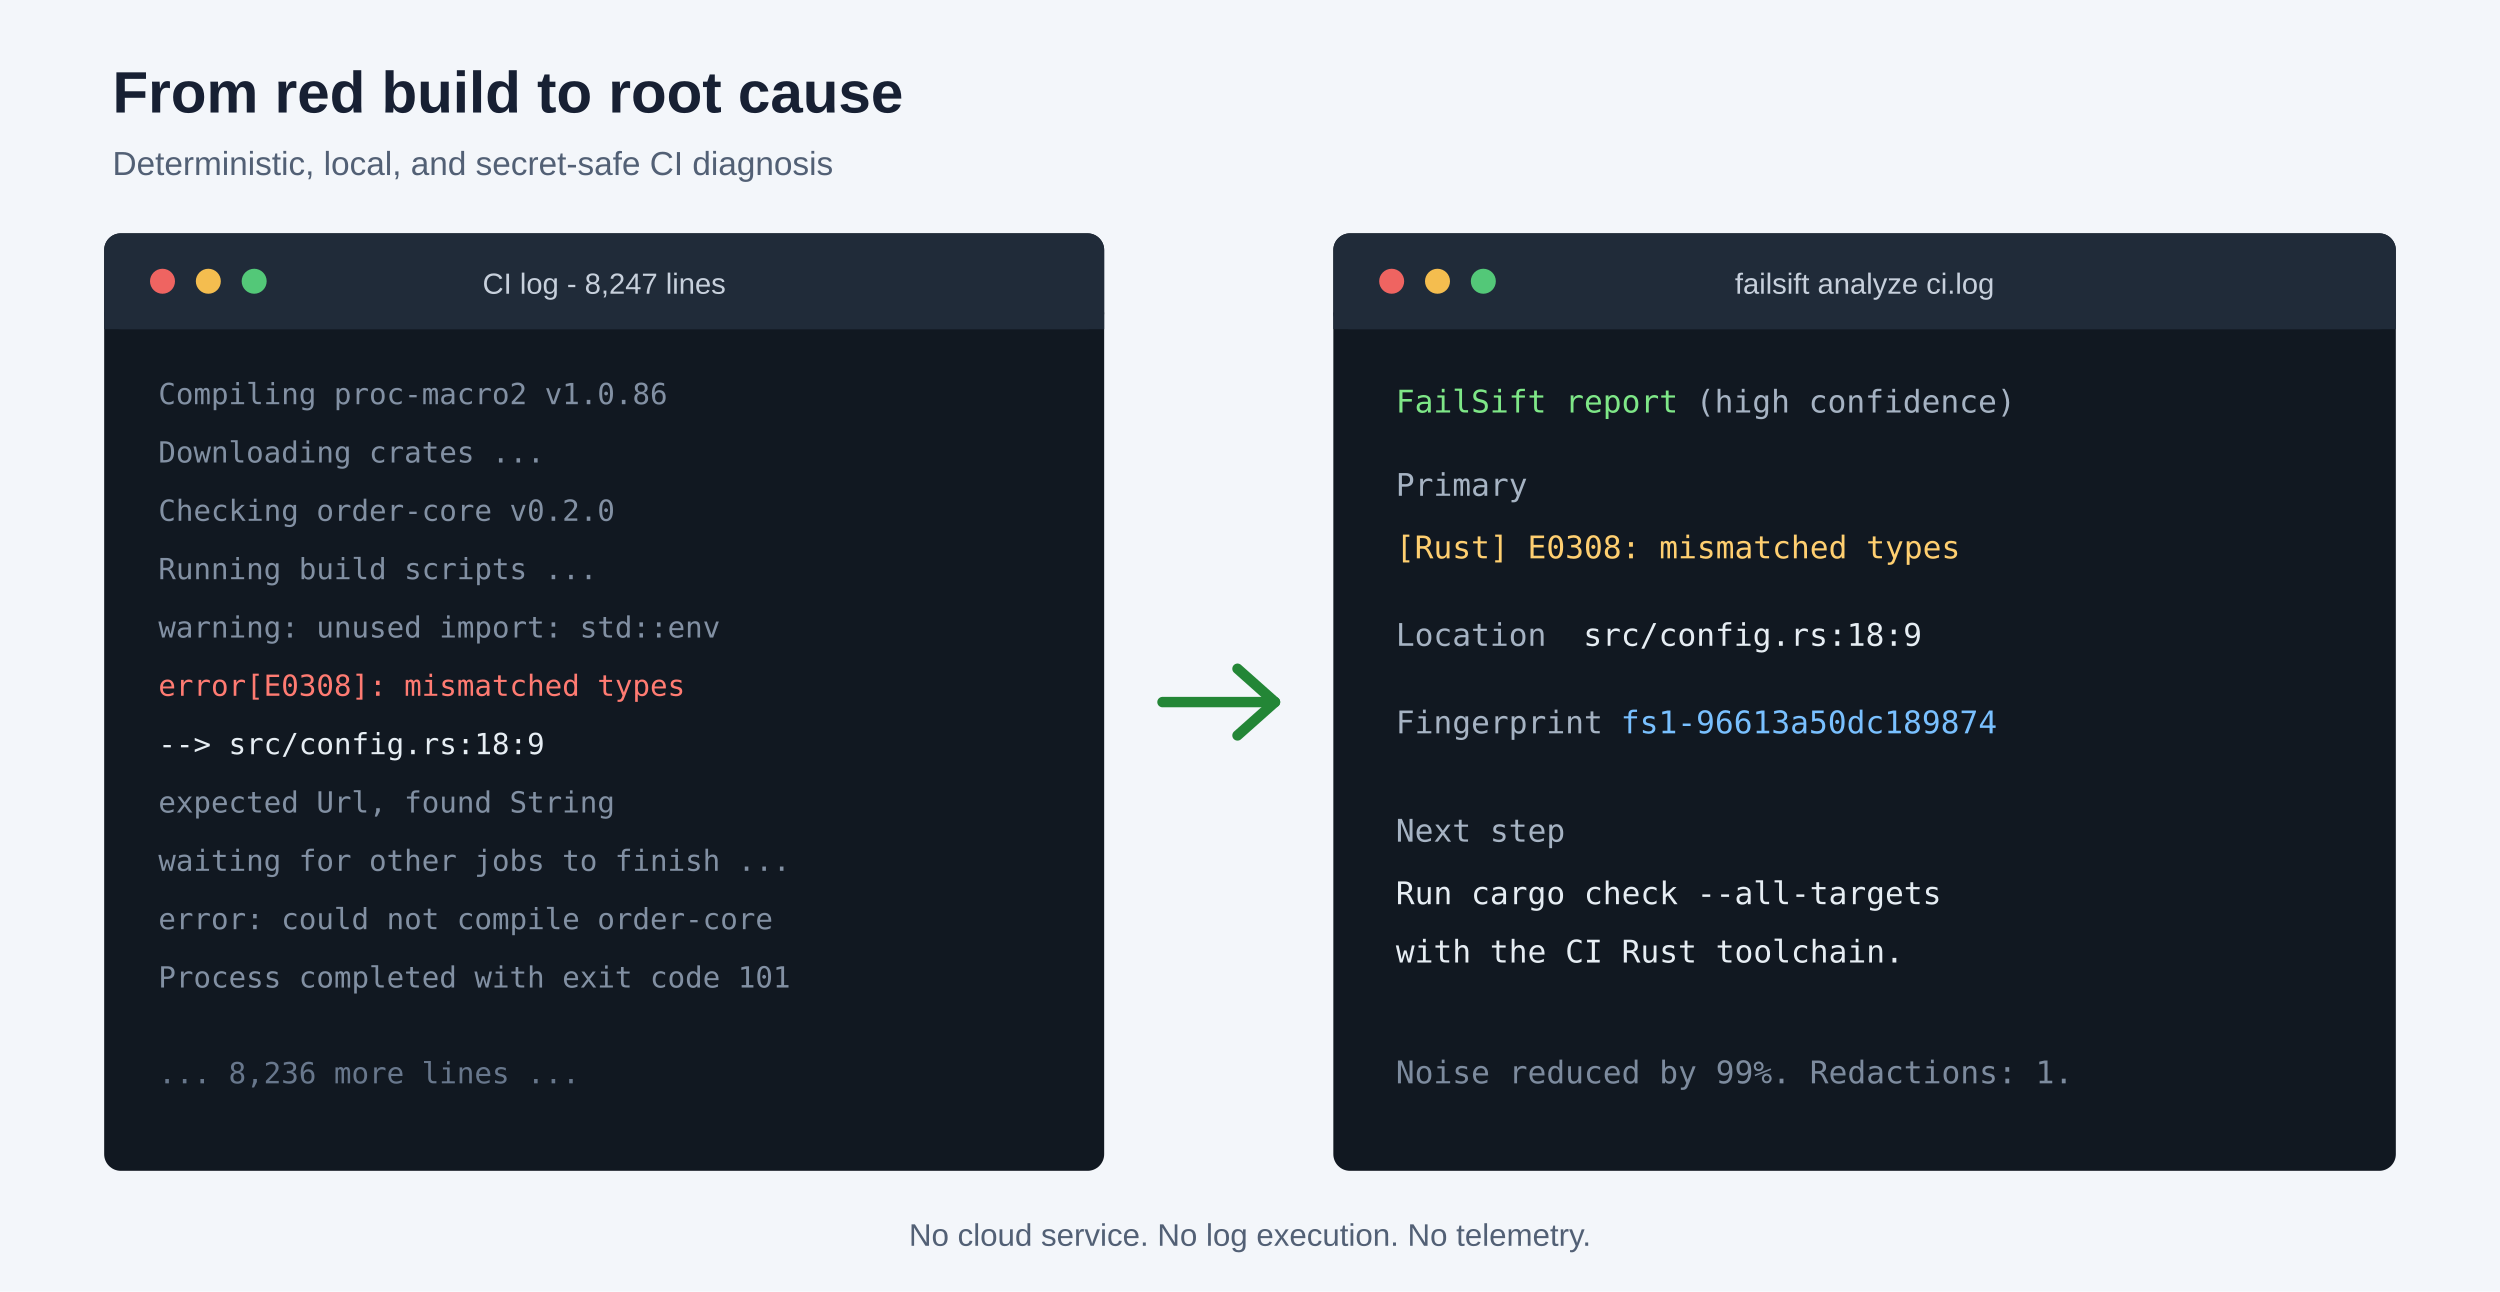
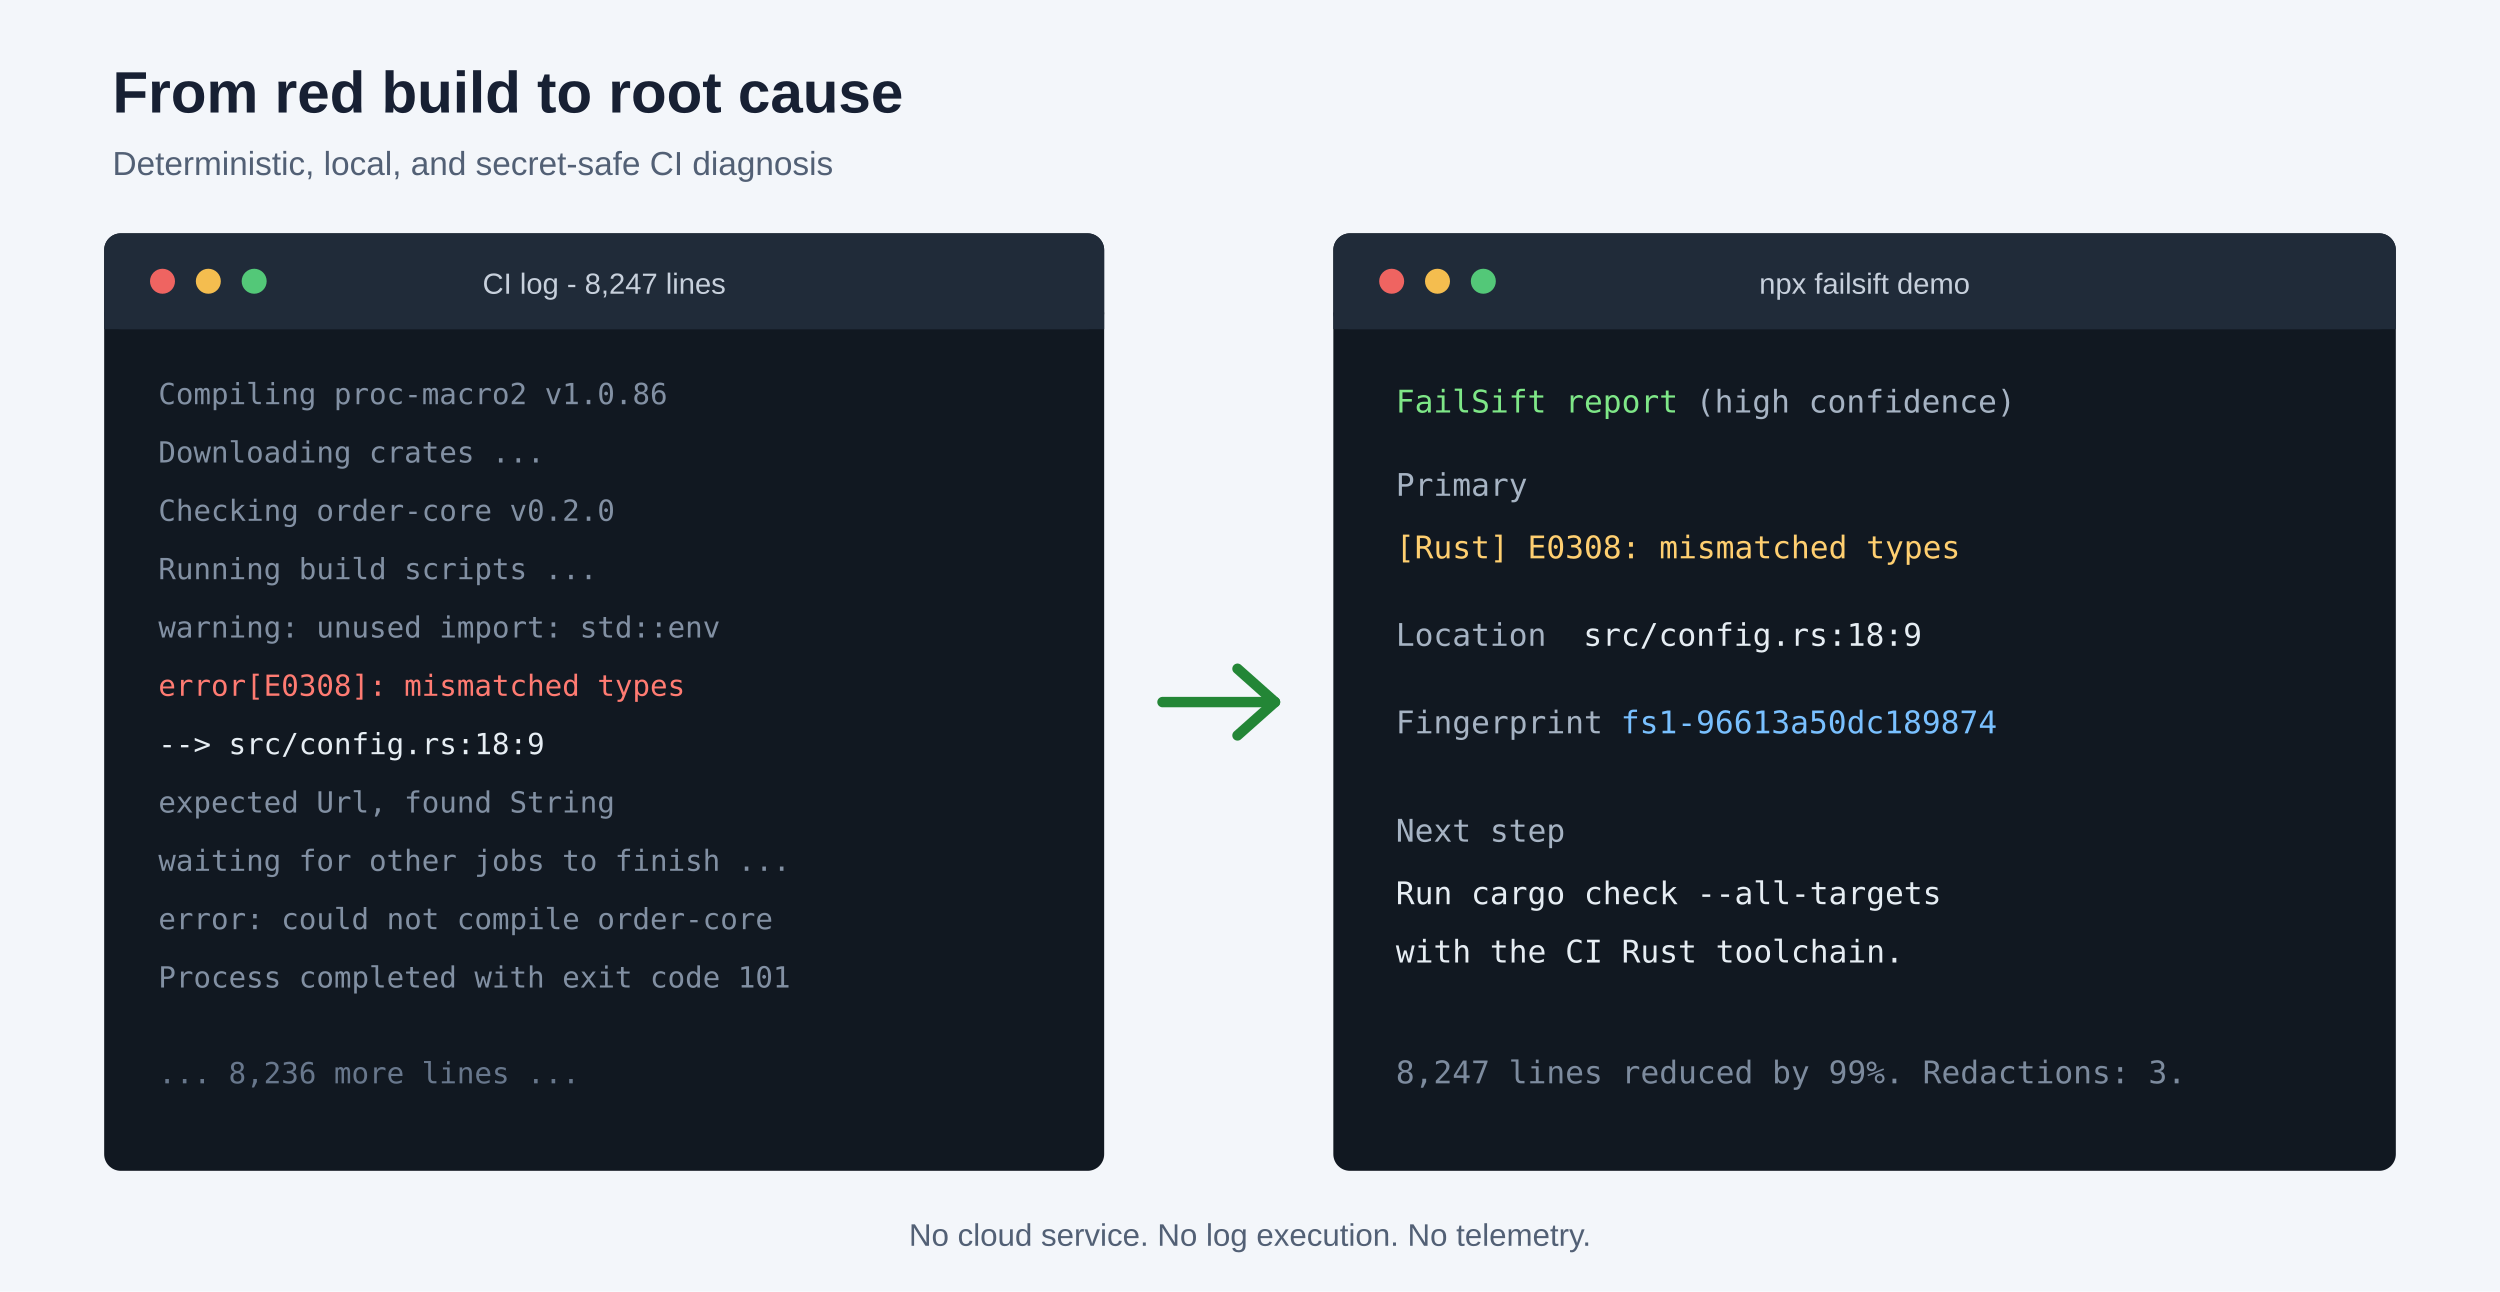
<svg xmlns="http://www.w3.org/2000/svg" width="1200" height="620" viewBox="0 0 1200 620" role="img" aria-labelledby="title desc">
  <rect width="1200" height="620" fill="#f3f6fa" />
  <text x="54" y="54" fill="#172033" font-family="Segoe UI, Arial, sans-serif" font-size="28" font-weight="700">From red build to root cause</text>
  <text x="54" y="84" fill="#526075" font-family="Segoe UI, Arial, sans-serif" font-size="16">Deterministic, local, and secret-safe CI diagnosis</text>
  <rect x="50" y="112" width="480" height="450" rx="8" fill="#111821" />
  <rect x="50" y="112" width="480" height="46" rx="8" fill="#202b39" />
  <rect x="50" y="150" width="480" height="8" fill="#202b39" />
  <circle cx="78" cy="135" r="6" fill="#ef6461" />
  <circle cx="100" cy="135" r="6" fill="#f4bd4f" />
  <circle cx="122" cy="135" r="6" fill="#53c878" />
  <text x="290" y="141" text-anchor="middle" fill="#c7d0dc" font-family="Segoe UI, Arial, sans-serif" font-size="14">CI log - 8,247 lines</text>
  <g font-family="Consolas, Menlo, monospace" font-size="14" fill="#8290a3">
    <text x="76" y="194">Compiling proc-macro2 v1.0.86</text>
    <text x="76" y="222">Downloading crates ...</text>
    <text x="76" y="250">Checking order-core v0.2.0</text>
    <text x="76" y="278">Running build scripts ...</text>
    <text x="76" y="306">warning: unused import: std::env</text>
    <text x="76" y="334" fill="#ff7b72">error[E0308]: mismatched types</text>
    <text x="76" y="362" fill="#e6edf3">--&gt; src/config.rs:18:9</text>
    <text x="76" y="390">expected Url, found String</text>
    <text x="76" y="418">waiting for other jobs to finish ...</text>
    <text x="76" y="446">error: could not compile order-core</text>
    <text x="76" y="474">Process completed with exit code 101</text>
    <text x="76" y="520" fill="#68778c">... 8,236 more lines ...</text>
  </g>
  <path d="M558 337h54" stroke="#238636" stroke-width="5" stroke-linecap="round" />
  <path d="m594 321 18 16-18 16" fill="none" stroke="#238636" stroke-width="5" stroke-linecap="round" stroke-linejoin="round" />
  <rect x="640" y="112" width="510" height="450" rx="8" fill="#111821" />
  <rect x="640" y="112" width="510" height="46" rx="8" fill="#202b39" />
  <rect x="640" y="150" width="510" height="8" fill="#202b39" />
  <circle cx="668" cy="135" r="6" fill="#ef6461" />
  <circle cx="690" cy="135" r="6" fill="#f4bd4f" />
  <circle cx="712" cy="135" r="6" fill="#53c878" />
-   <text x="895" y="141" text-anchor="middle" fill="#c7d0dc" font-family="Segoe UI, Arial, sans-serif" font-size="14">failsift analyze ci.log</text>
+   <text x="895" y="141" text-anchor="middle" fill="#c7d0dc" font-family="Segoe UI, Arial, sans-serif" font-size="14">npx failsift demo</text>
  <g font-family="Consolas, Menlo, monospace" font-size="15">
    <text x="670" y="198" fill="#7ee787">FailSift report</text>
    <text x="814" y="198" fill="#a6b3c3">(high confidence)</text>
    <text x="670" y="238" fill="#a6b3c3">Primary</text>
    <text x="670" y="268" fill="#ffcf70">[Rust] E0308: mismatched types</text>
    <text x="670" y="310" fill="#a6b3c3">Location</text>
    <text x="760" y="310" fill="#e6edf3">src/config.rs:18:9</text>
    <text x="670" y="352" fill="#a6b3c3">Fingerprint</text>
    <text x="778" y="352" fill="#79c0ff">fs1-96613a50dc189874</text>
    <text x="670" y="404" fill="#a6b3c3">Next step</text>
    <text x="670" y="434" fill="#e6edf3">Run cargo check --all-targets</text>
    <text x="670" y="462" fill="#e6edf3">with the CI Rust toolchain.</text>
-     <text x="670" y="520" fill="#7d8b9e">Noise reduced by 99%. Redactions: 1.</text>
+     <text x="670" y="520" fill="#7d8b9e">8,247 lines reduced by 99%. Redactions: 3.</text>
  </g>
  <text x="600" y="598" text-anchor="middle" fill="#526075" font-family="Segoe UI, Arial, sans-serif" font-size="15">No cloud service. No log execution. No telemetry.</text>
</svg>
